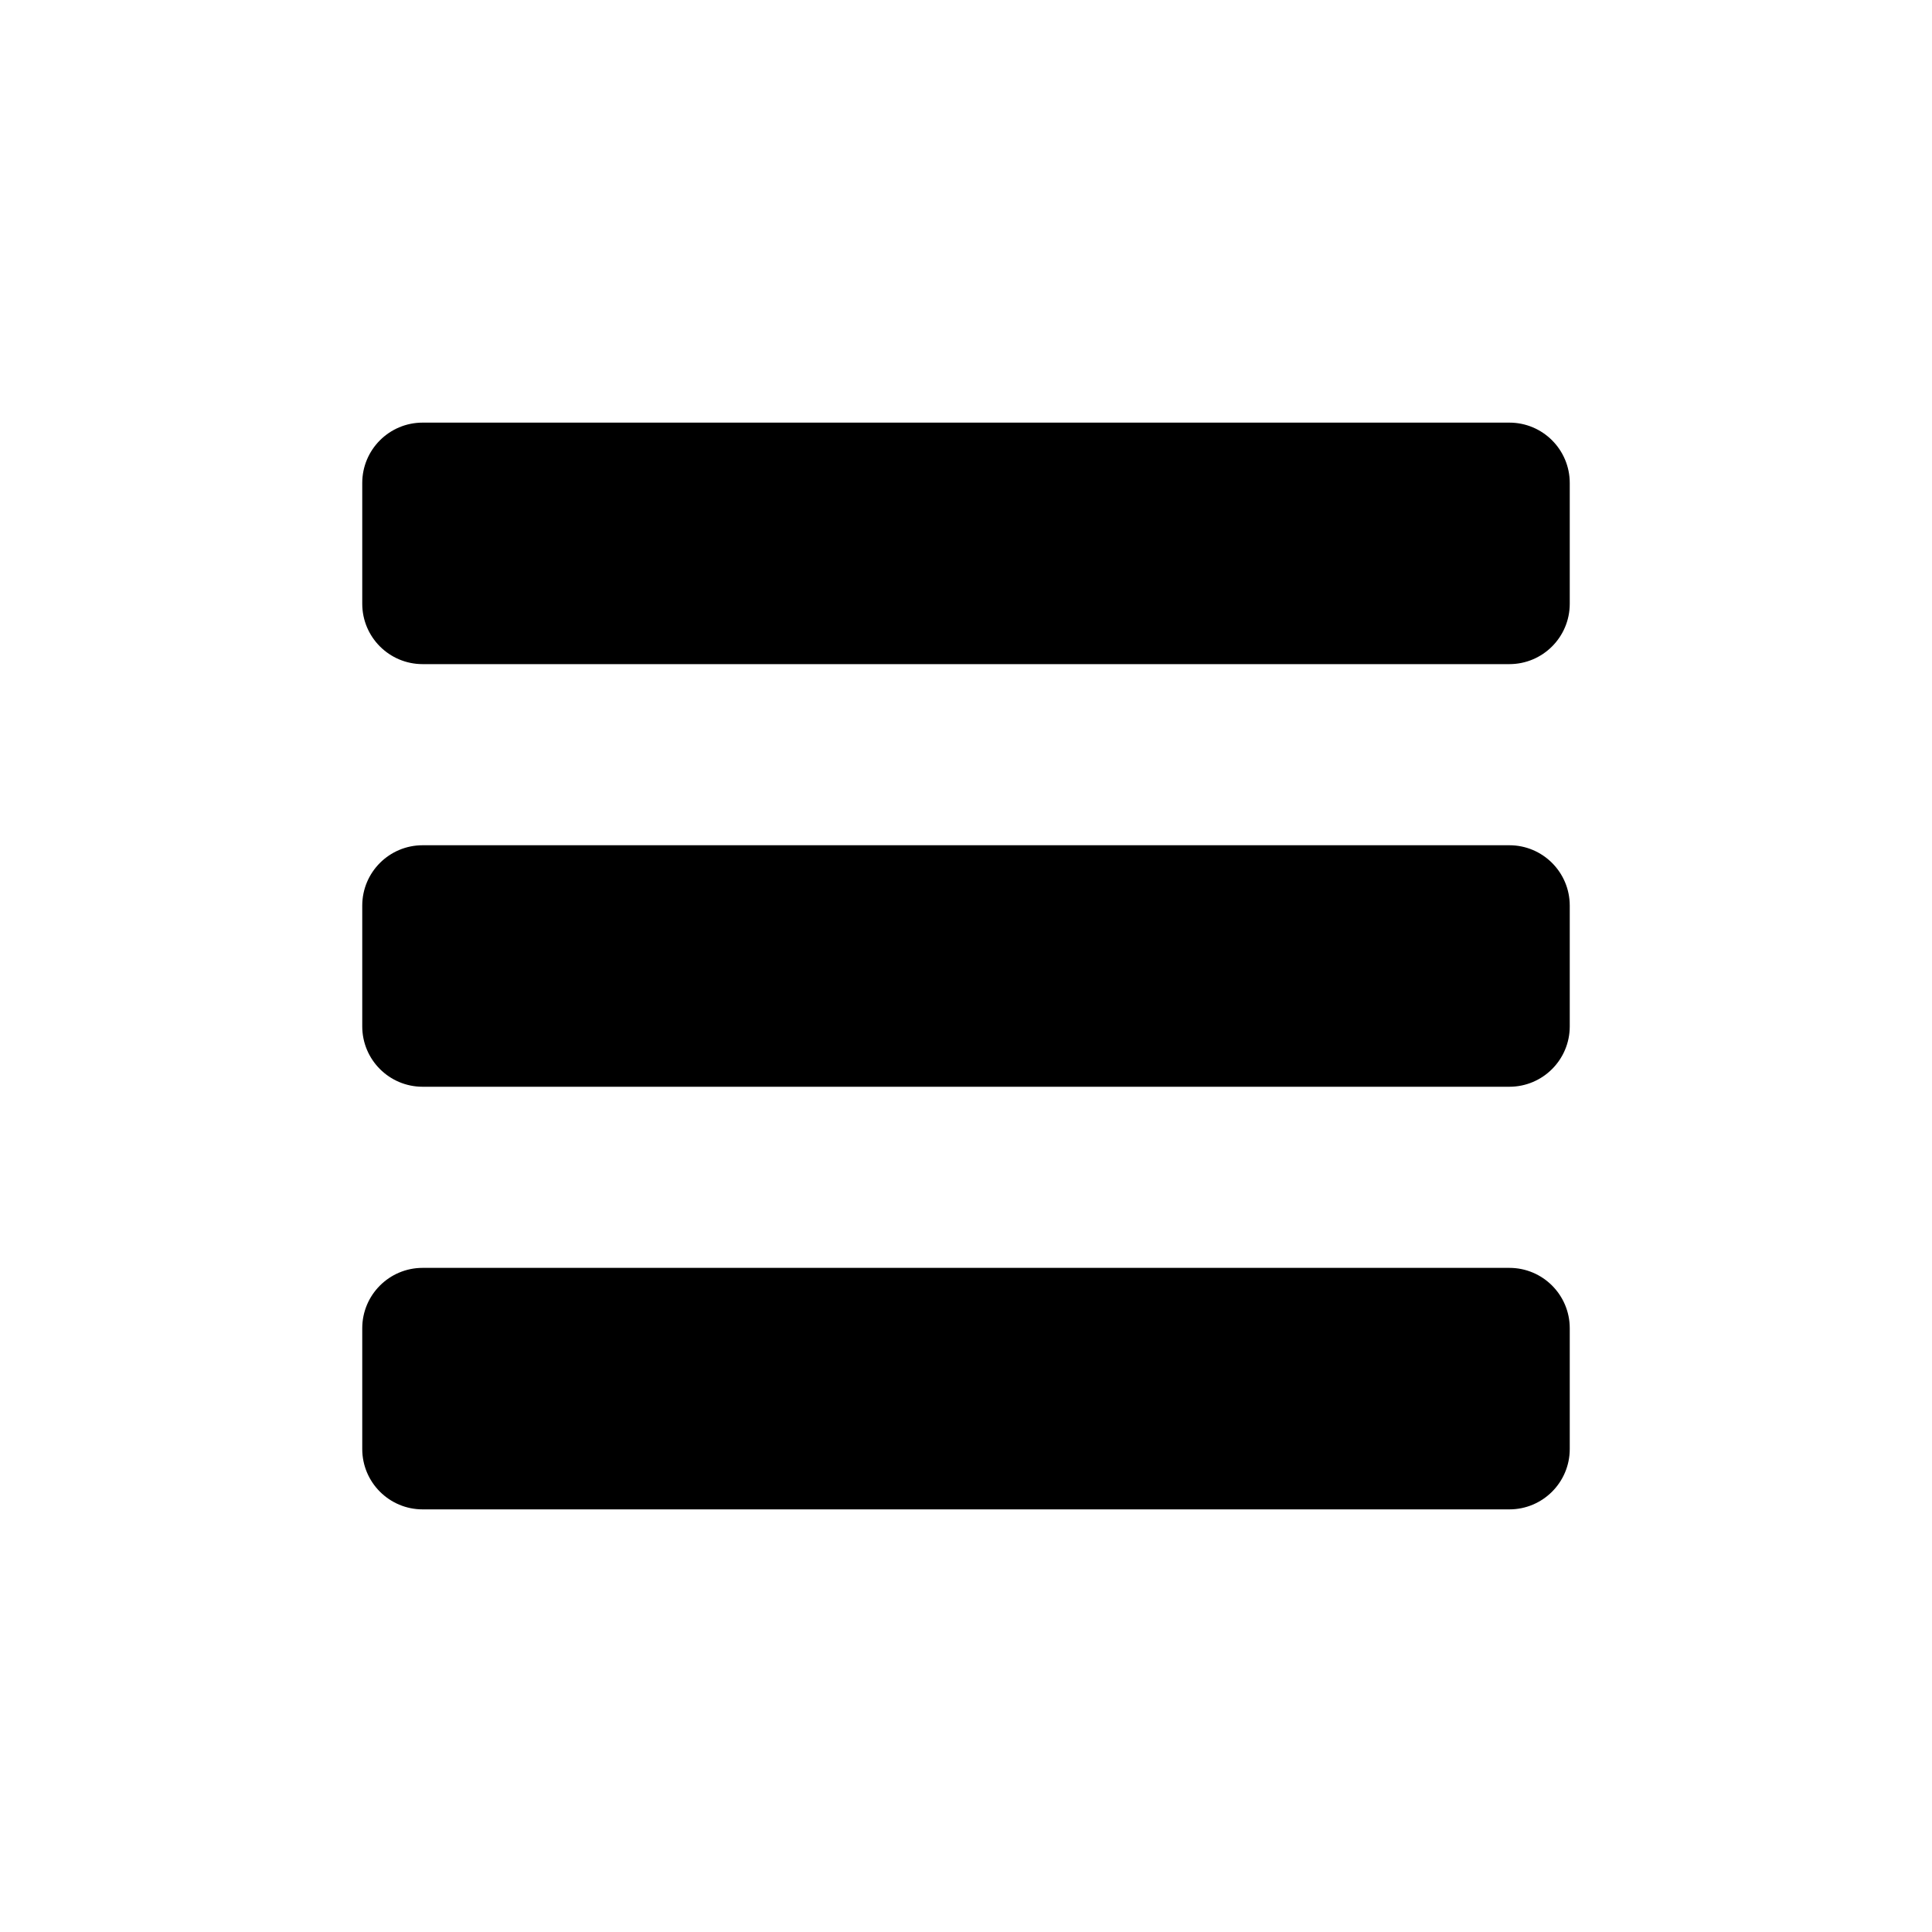
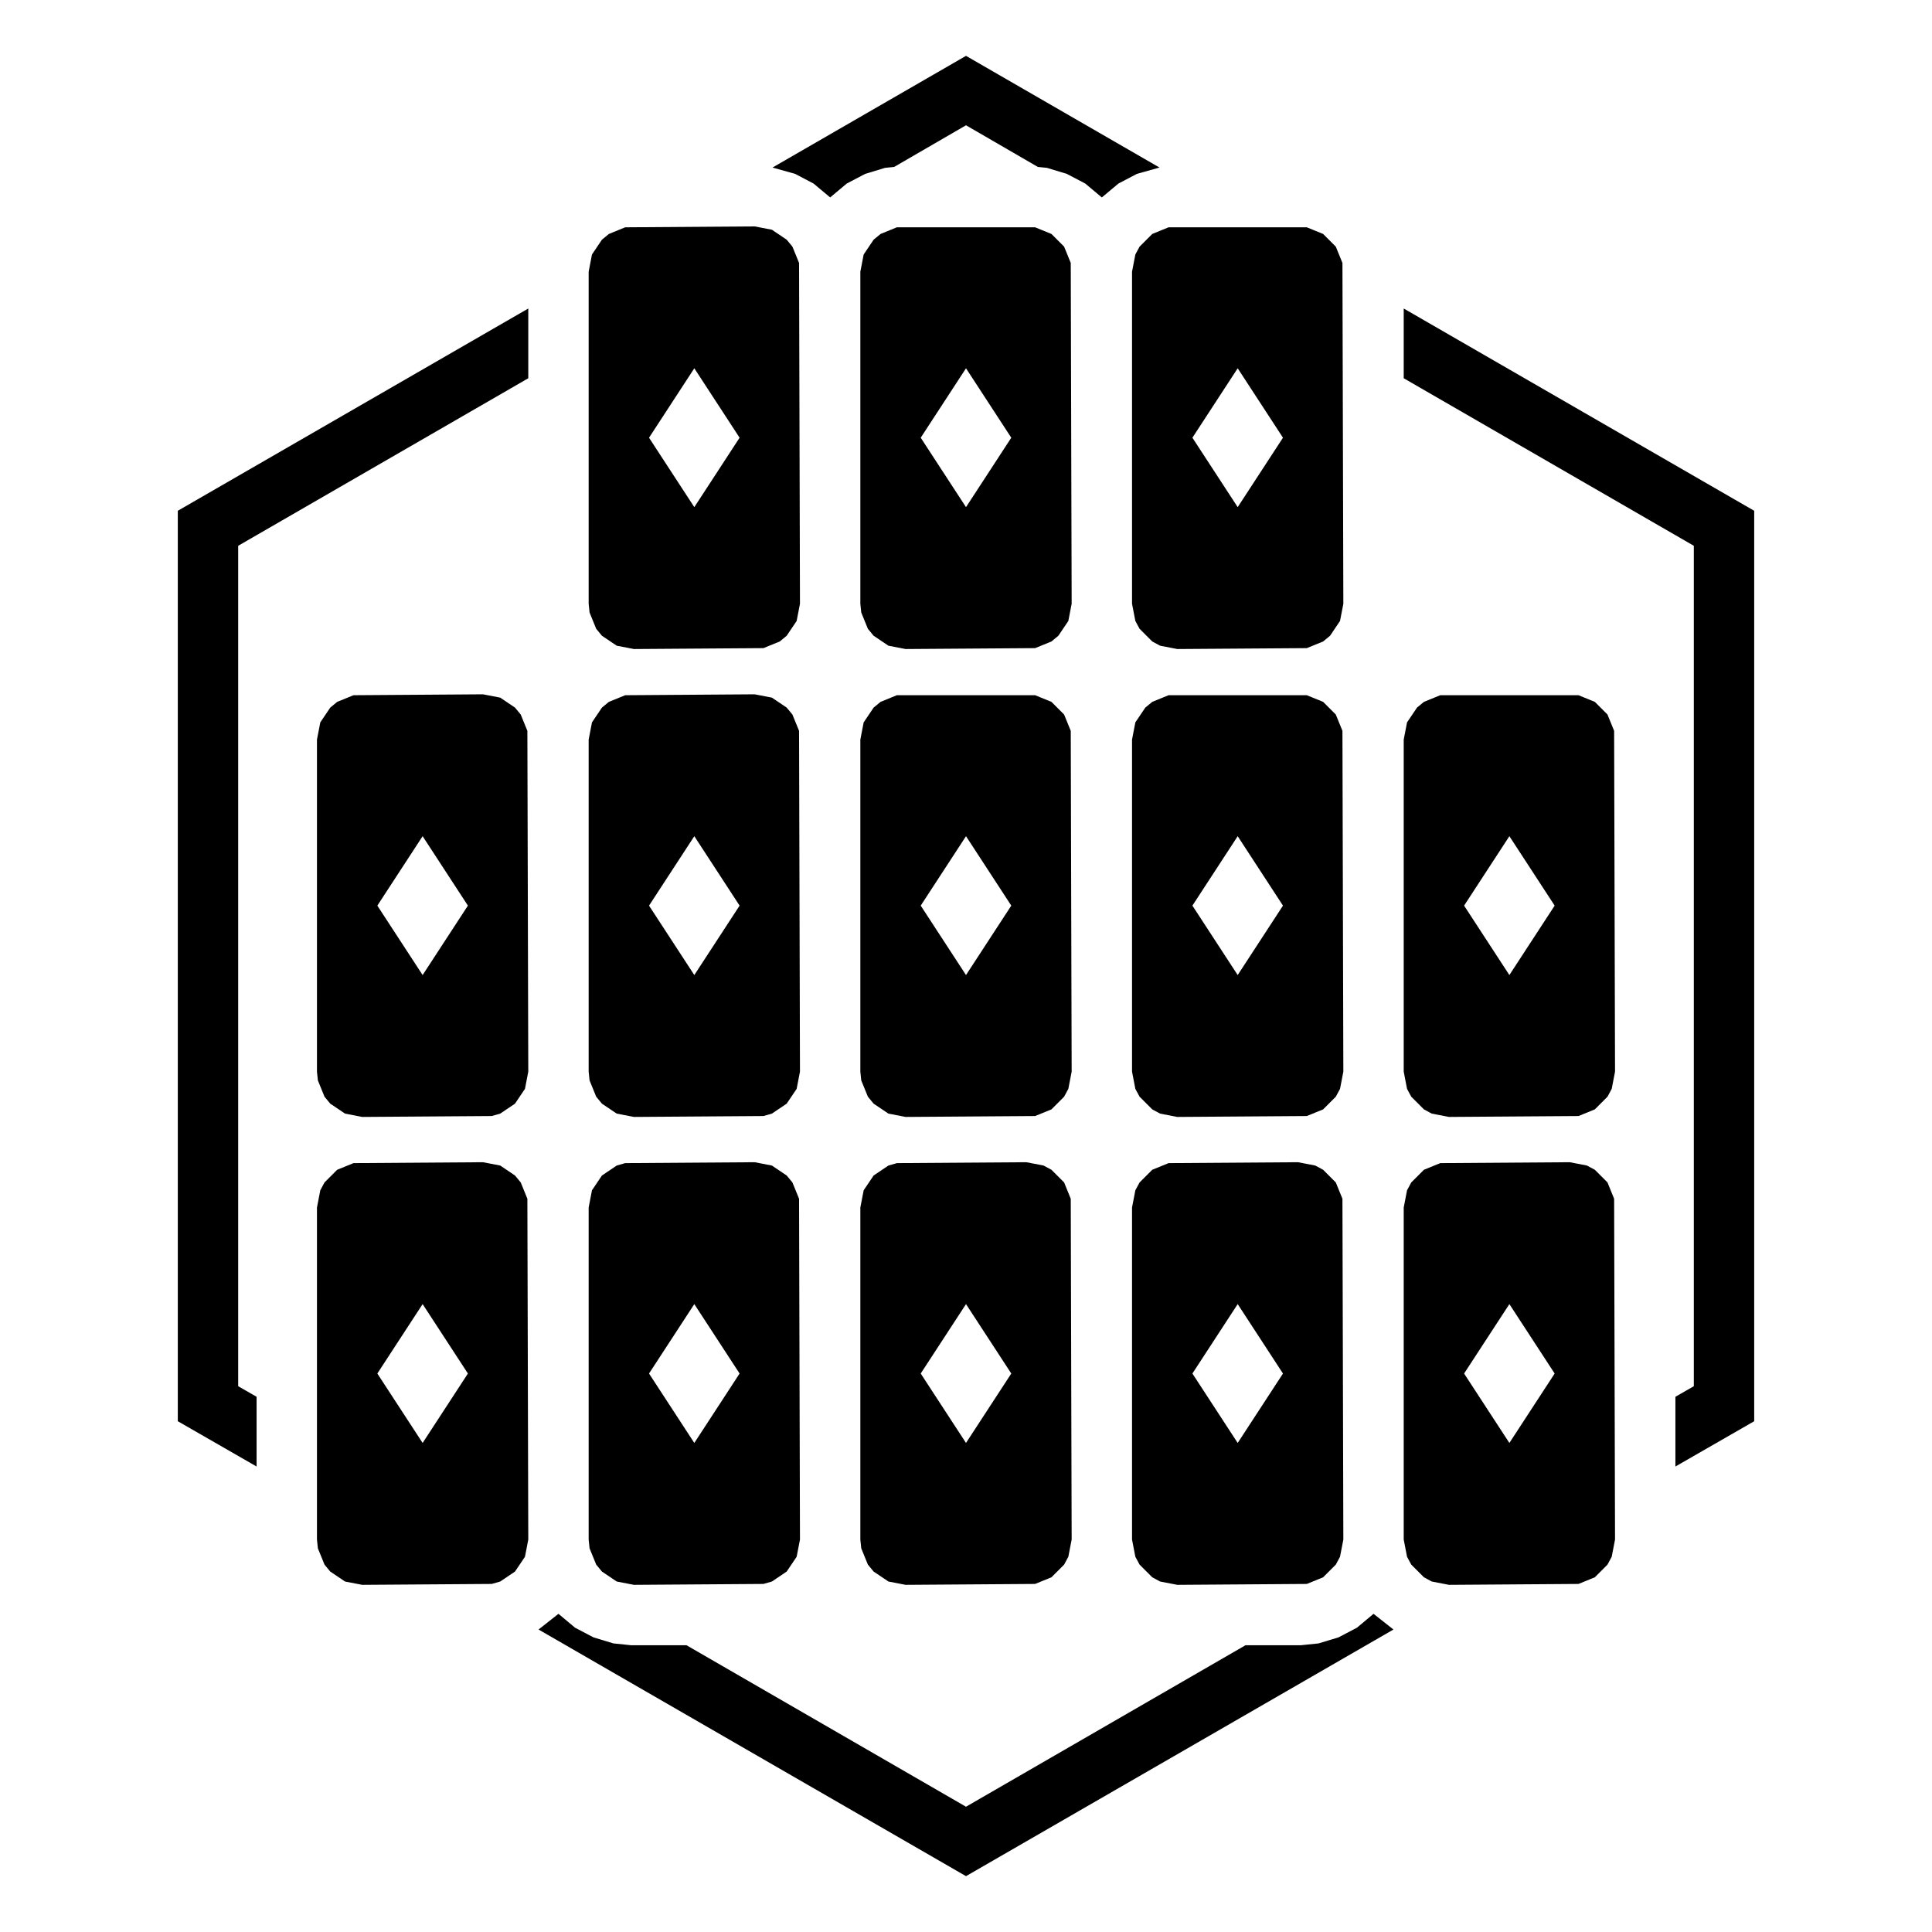
<svg xmlns="http://www.w3.org/2000/svg" viewBox="0 0 64 64">
-   <rect x="12" y="14" width="40" height="8" rx="2" fill="currentColor" />
-   <rect x="12" y="28" width="40" height="8" rx="2" fill="currentColor" />
-   <rect x="12" y="42" width="40" height="8" rx="2" fill="currentColor" />
+   <path fill="currentColor" fill-rule="evenodd" d="M32 1.85L25.59 5.55L26.34 5.76L26.95 6.08L27.5 6.54L28.05 6.08L28.66 5.76L29.32 5.56L29.62 5.53L32 4.15L34.38 5.53L34.68 5.56L35.34 5.76L35.95 6.08L36.5 6.54L37.05 6.08L37.66 5.76L38.41 5.55ZM17.5 10.22L5.89 16.92V47.08L8.5 48.58V46.27L7.89 45.92V18.08L17.5 12.53ZM55.5 48.58L58.11 47.08V16.92L46.5 10.22V12.53L56.11 18.08V45.92L55.5 46.27ZM17.84 53.98L32 62.15L46.16 53.98L45.5 53.46L44.95 53.92L44.34 54.24L43.68 54.44L43.1 54.5H41.26L32 59.85L22.74 54.5H20.9L20.32 54.44L19.66 54.24L19.05 53.92L18.5 53.46Z" />
+   <path fill="currentColor" fill-rule="evenodd" d="M25 7.5L20.71 7.53L20.17 7.75L19.94 7.94L19.61 8.43L19.5 9V20L19.53 20.29L19.75 20.83L19.94 21.06L20.43 21.39L21 21.5L25.29 21.47L25.83 21.25L26.06 21.06L26.39 20.57L26.5 20L26.47 8.71L26.25 8.17L26.06 7.94L25.57 7.61ZM23 12.2L24.5 14.5L23 16.8L21.5 14.5ZM34.29 7.53H29.71L29.17 7.75L28.94 7.94L28.61 8.43L28.5 9V20L28.53 20.29L28.75 20.83L28.94 21.06L29.43 21.39L30 21.5L34.29 21.47L34.83 21.25L35.06 21.06L35.39 20.57L35.5 20L35.47 8.71L35.25 8.17L34.83 7.75ZM32 12.2L33.5 14.5L32 16.8L30.5 14.5ZM16 23L11.71 23.03L11.17 23.25L10.94 23.44L10.61 23.93L10.5 24.5V35.5L10.53 35.79L10.75 36.33L10.94 36.56L11.43 36.89L12 37L16.29 36.97L16.57 36.89L17.06 36.56L17.39 36.07L17.5 35.5L17.47 24.21L17.25 23.67L17.06 23.44L16.57 23.11ZM14 27.7L15.5 30L14 32.3L12.5 30ZM25 23L20.71 23.03L20.17 23.25L19.94 23.44L19.61 23.93L19.5 24.5V35.5L19.53 35.79L19.75 36.33L19.94 36.56L20.43 36.89L21 37L25.29 36.97L25.57 36.89L26.06 36.56L26.39 36.07L26.5 35.5L26.47 24.21L26.25 23.67L26.06 23.44L25.57 23.11ZM23 27.7L24.5 30L23 32.3L21.5 30ZM34.29 23.03H29.71L29.17 23.25L28.94 23.44L28.61 23.93L28.5 24.5V35.5L28.53 35.79L28.75 36.33L28.94 36.56L29.43 36.89L30 37L34.29 36.97L34.83 36.75L35.25 36.33L35.39 36.07L35.5 35.5L35.47 24.21L35.25 23.67L34.83 23.25ZM32 27.7L33.5 30L32 32.3L30.5 30ZM16 38.5L11.71 38.53L11.17 38.75L10.75 39.17L10.61 39.43L10.5 40V51L10.53 51.29L10.75 51.83L10.94 52.06L11.43 52.39L12 52.5L16.29 52.47L16.57 52.39L17.06 52.06L17.39 51.57L17.5 51L17.47 39.71L17.25 39.17L17.06 38.94L16.57 38.61ZM14 43.2L15.5 45.5L14 47.8L12.5 45.5ZM25 38.5L20.71 38.53L20.43 38.61L19.94 38.94L19.61 39.43L19.5 40V51L19.53 51.29L19.75 51.83L19.94 52.06L20.43 52.39L21 52.5L25.29 52.47L25.57 52.39L26.06 52.06L26.39 51.57L26.5 51L26.47 39.71L26.25 39.17L26.06 38.94L25.57 38.61ZM23 43.2L24.5 45.5L23 47.8L21.5 45.5ZM43.29 7.53H38.71L38.17 7.75L37.75 8.17L37.61 8.43L37.5 9V20L37.61 20.57L37.75 20.83L38.17 21.25L38.43 21.39L39 21.5L43.29 21.47L43.83 21.25L44.06 21.06L44.39 20.57L44.5 20L44.47 8.71L44.25 8.17L43.83 7.75ZM41 12.2L42.5 14.5L41 16.8L39.5 14.5ZM43.29 23.03H38.71L38.17 23.25L37.94 23.44L37.61 23.93L37.5 24.5V35.5L37.61 36.07L37.75 36.33L38.17 36.75L38.43 36.89L39 37L43.29 36.97L43.83 36.75L44.25 36.33L44.39 36.07L44.5 35.5L44.47 24.21L44.25 23.67L43.83 23.25ZM41 27.7L42.5 30L41 32.3L39.5 30ZM52.29 23.03H47.71L47.17 23.25L46.94 23.44L46.61 23.93L46.5 24.5V35.5L46.61 36.07L46.75 36.33L47.17 36.75L47.43 36.89L48 37L52.29 36.97L52.83 36.75L53.25 36.33L53.39 36.07L53.5 35.5L53.47 24.21L53.25 23.67L52.83 23.25ZM50 27.7L51.5 30L50 32.3L48.5 30ZM34 38.5L29.71 38.53L29.43 38.61L28.94 38.94L28.61 39.43L28.5 40V51L28.53 51.29L28.75 51.83L28.94 52.06L29.43 52.39L30 52.5L34.29 52.47L34.83 52.25L35.25 51.83L35.39 51.57L35.5 51L35.47 39.71L35.25 39.17L34.83 38.75L34.57 38.61ZM32 43.2L33.5 45.5L32 47.8L30.5 45.5ZM43 38.5L38.71 38.53L38.17 38.75L37.75 39.17L37.61 39.43L37.5 40V51L37.61 51.57L37.75 51.83L38.17 52.25L38.43 52.39L39 52.5L43.29 52.47L43.83 52.25L44.25 51.83L44.39 51.57L44.5 51L44.47 39.71L44.25 39.17L43.83 38.75L43.57 38.61ZM41 43.2L42.5 45.5L41 47.8L39.5 45.5ZM52 38.5L47.71 38.53L47.17 38.75L46.75 39.17L46.61 39.43L46.5 40V51L46.61 51.57L46.75 51.83L47.17 52.25L47.43 52.39L48 52.5L52.29 52.47L52.83 52.25L53.25 51.83L53.39 51.57L53.5 51L53.47 39.71L53.25 39.17L52.83 38.75L52.57 38.61ZM50 43.2L51.5 45.5L50 47.8L48.5 45.5Z" />
</svg>
